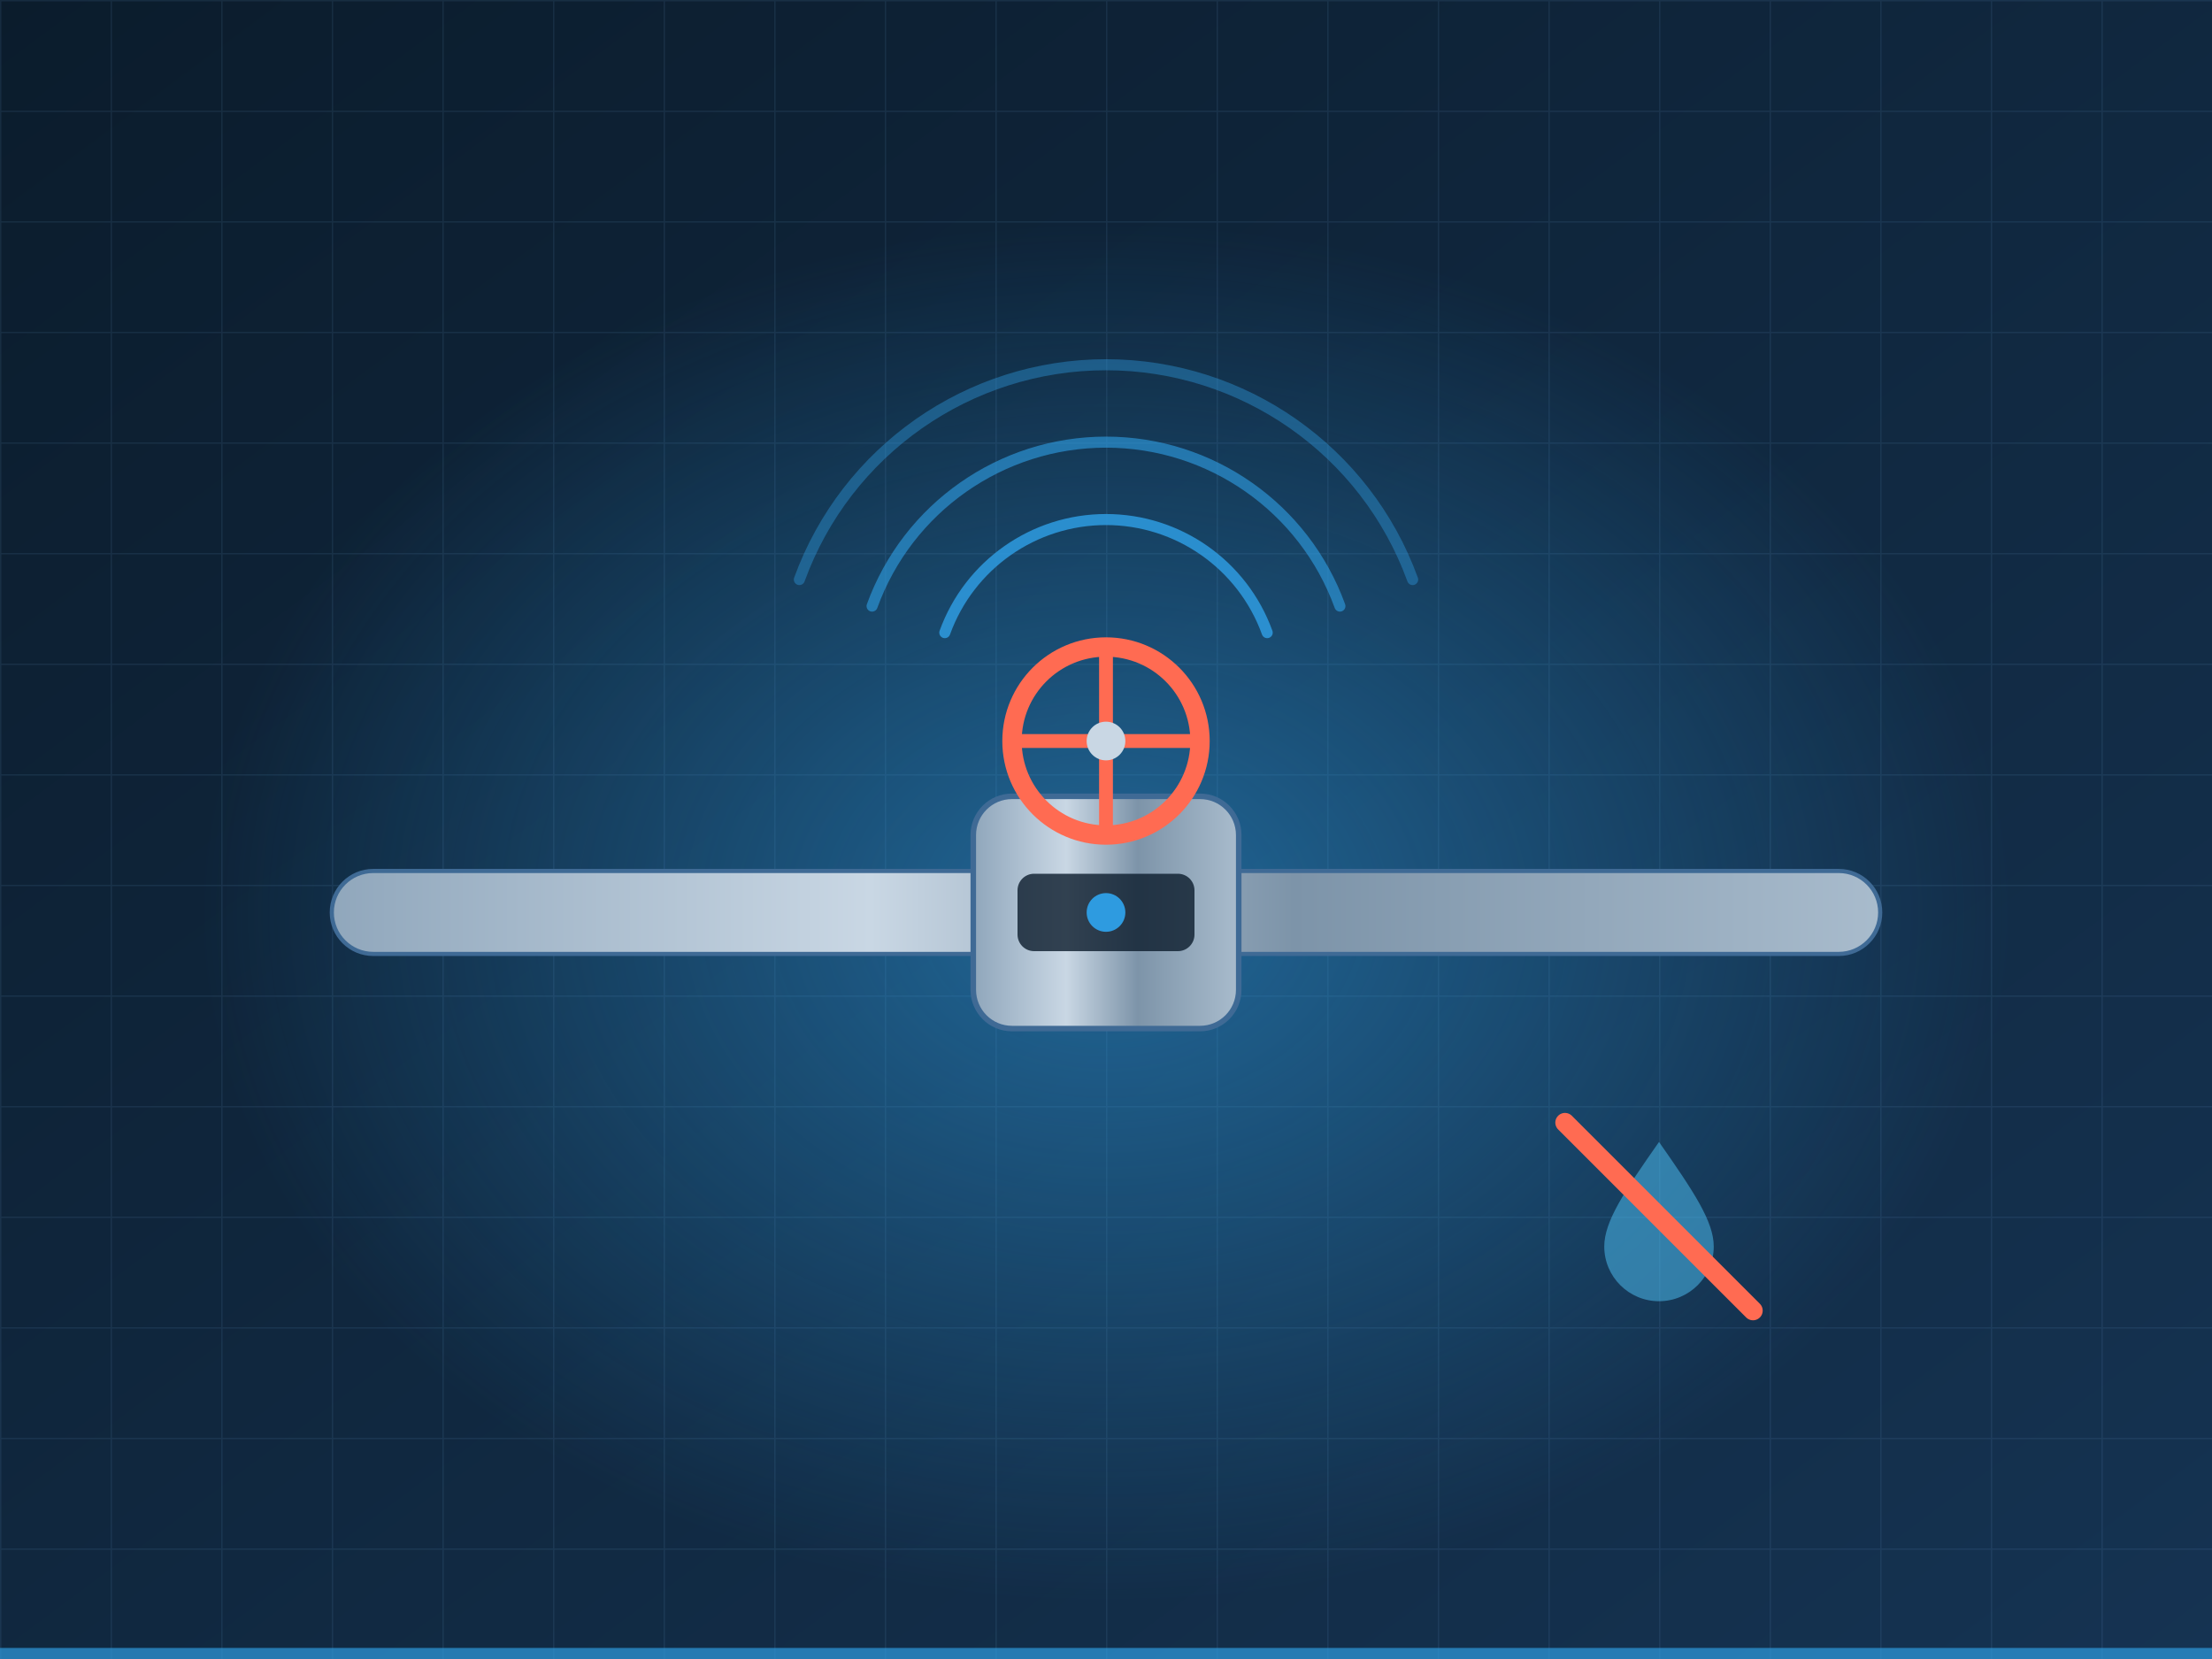
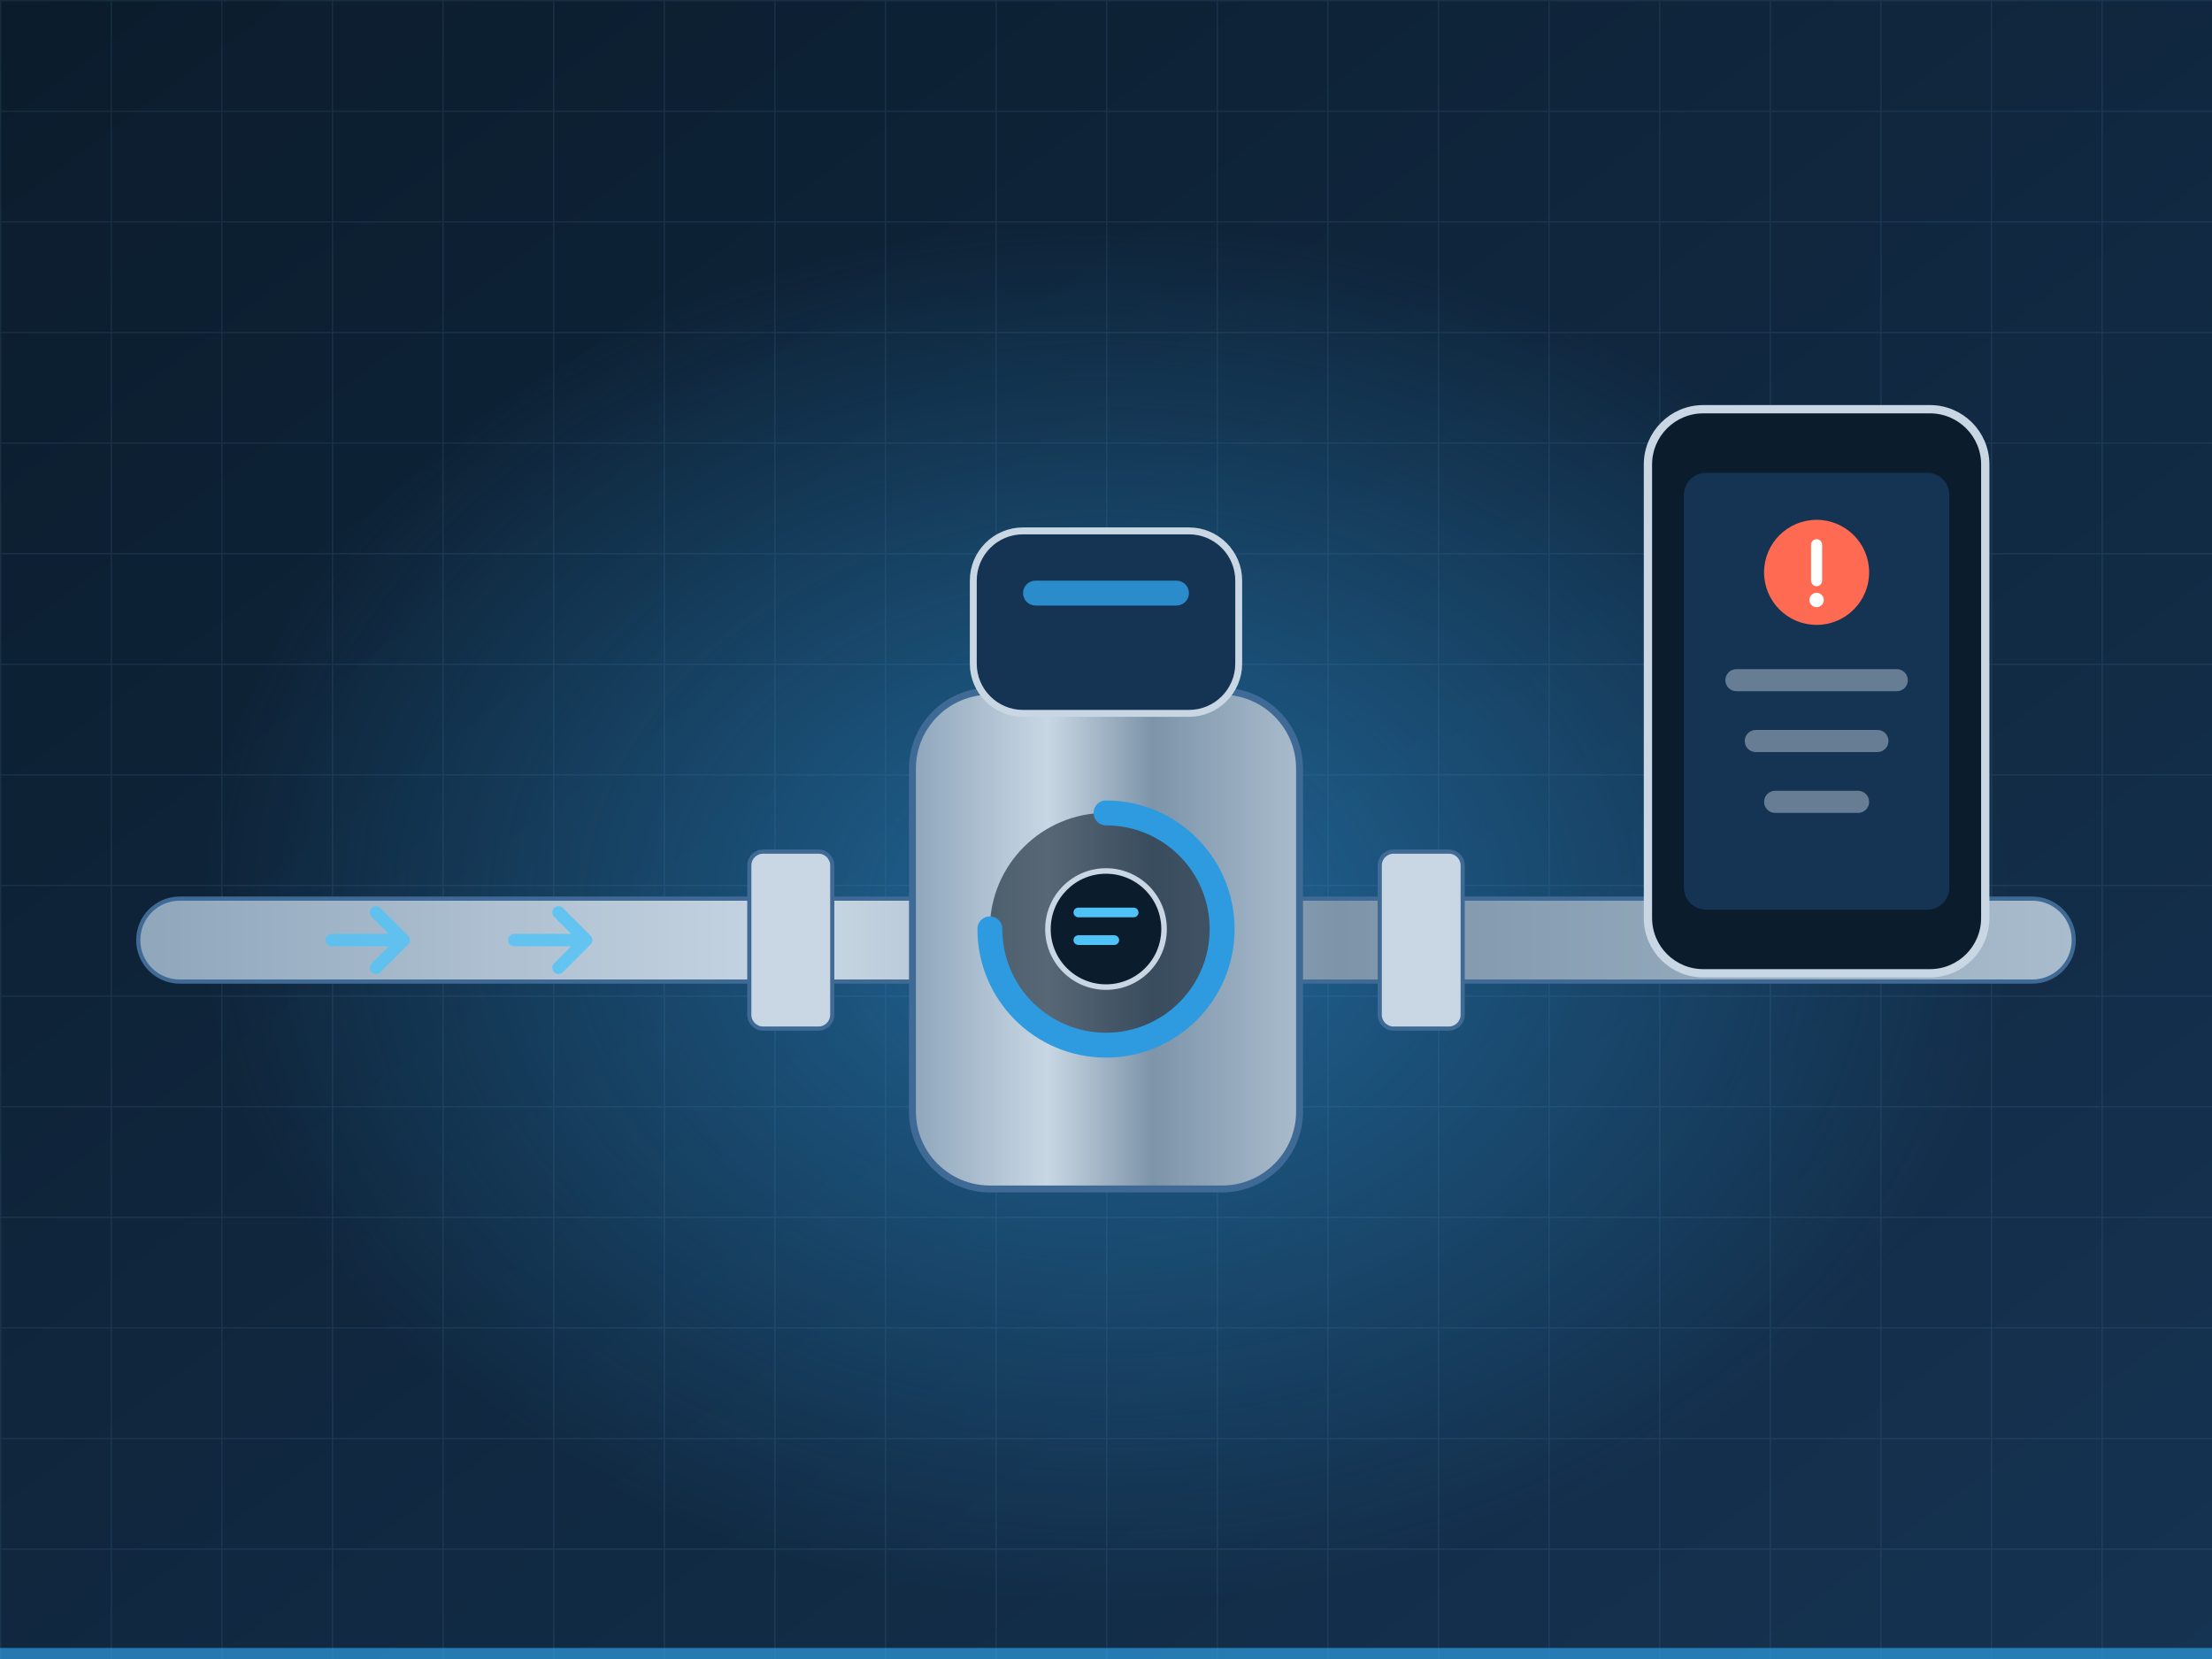
<svg xmlns="http://www.w3.org/2000/svg" viewBox="0 0 800 600" width="800" height="600" role="img">
  <defs>
    <linearGradient id="bg" x1="0" y1="0" x2="1" y2="1">
      <stop offset="0" stop-color="#0b1c2c" />
      <stop offset="1" stop-color="#153352" />
    </linearGradient>
    <linearGradient id="steel" x1="0" y1="0" x2="1" y2="0">
      <stop offset="0" stop-color="#8fa6bb" />
      <stop offset=".35" stop-color="#c9d7e4" />
      <stop offset=".62" stop-color="#7d94a9" />
      <stop offset="1" stop-color="#a9bccd" />
    </linearGradient>
    <linearGradient id="glass" x1="0" y1="0" x2="1" y2="0">
      <stop offset="0" stop-color="#4fc3f7" stop-opacity=".15" />
      <stop offset=".5" stop-color="#4fc3f7" stop-opacity=".45" />
      <stop offset="1" stop-color="#4fc3f7" stop-opacity=".15" />
    </linearGradient>
    <radialGradient id="glow" cx=".5" cy=".5" r=".5">
      <stop offset="0" stop-color="#2e9be0" stop-opacity=".55" />
      <stop offset="1" stop-color="#2e9be0" stop-opacity="0" />
    </radialGradient>
    <pattern id="grid" width="40" height="40" patternUnits="userSpaceOnUse">
      <path d="M40 0H0V40" fill="none" stroke="#7fb6e8" stroke-opacity=".10" stroke-width="1" />
    </pattern>
  </defs>
  <rect width="800" height="600" fill="url(#bg)" />
  <rect width="800" height="600" fill="url(#grid)" />
  <ellipse cx="400" cy="330" rx="330" ry="250" fill="url(#glow)" />
-   <rect x="120" y="315.0" width="560" height="30" rx="15.0" fill="url(#steel)" stroke="#3f6a95" stroke-width="1.5" />
-   <rect x="352" y="288" width="96" height="84" rx="14" fill="url(#steel)" stroke="#3f6a95" stroke-width="2" />
-   <circle cx="400" cy="268" r="34" fill="none" stroke="#ff6b52" stroke-width="7" />
-   <line x1="400" y1="268" x2="430.6" y2="268.0" stroke="#ff6b52" stroke-width="5" stroke-linecap="round" />
-   <line x1="400" y1="268" x2="369.4" y2="268.0" stroke="#ff6b52" stroke-width="5" stroke-linecap="round" />
-   <line x1="400" y1="268" x2="400.0" y2="298.6" stroke="#ff6b52" stroke-width="5" stroke-linecap="round" />
-   <line x1="400" y1="268" x2="400.0" y2="237.4" stroke="#ff6b52" stroke-width="5" stroke-linecap="round" />
-   <circle cx="400" cy="268" r="7" fill="#c9d7e4" />
-   <rect x="368" y="316" width="64" height="28" rx="6" fill="#0b1c2c" opacity=".8" />
-   <circle cx="400" cy="330" r="7" fill="#2e9be0" />
-   <path d="M341.7,228.8 A62,62 0 0 1 458.3,228.8" fill="none" stroke="#2e9be0" stroke-width="4" stroke-linecap="round" opacity="0.85" />
-   <path d="M315.4,219.2 A90,90 0 0 1 484.6,219.2" fill="none" stroke="#2e9be0" stroke-width="4" stroke-linecap="round" opacity="0.63" />
-   <path d="M289.1,209.6 A118,118 0 0 1 510.9,209.6" fill="none" stroke="#2e9be0" stroke-width="4" stroke-linecap="round" opacity="0.41" />
-   <path transform="translate(600,440) scale(0.9)" opacity="0.5" fill="#4fc3f7" d="M0,-30 C14,-10 22,2 22,12 A22,22 0 0 1 -22,12 C-22,2 -14,-10 0,-30 Z" />
-   <line x1="566" y1="406" x2="634" y2="474" stroke="#ff6b52" stroke-width="7" stroke-linecap="round" />
+   <rect x="50" y="325.0" width="700" height="30" rx="15.0" fill="url(#steel)" stroke="#3f6a95" stroke-width="1.5" />
+   <rect x="271" y="308" width="30" height="64" rx="5" fill="#c9d7e4" stroke="#3f6a95" stroke-width="1.5" />
+   <rect x="499" y="308" width="30" height="64" rx="5" fill="#c9d7e4" stroke="#3f6a95" stroke-width="1.5" />
+   <path d="M120,340 h26 m-10,-10 l10,10 l-10,10" fill="none" stroke="#4fc3f7" stroke-width="4.5" stroke-linecap="round" stroke-linejoin="round" opacity=".8" />
+   <path d="M186,340 h26 m-10,-10 l10,10 l-10,10" fill="none" stroke="#4fc3f7" stroke-width="4.5" stroke-linecap="round" stroke-linejoin="round" opacity=".8" />
+   <rect x="330" y="250" width="140" height="180" rx="28" fill="url(#steel)" stroke="#3f6a95" stroke-width="2.5" />
+   <rect x="352" y="192" width="96" height="66" rx="18" fill="#153352" stroke="#c9d7e4" stroke-width="2.5" />
+   <rect x="370" y="210" width="60" height="9" rx="4.5" fill="#2e9be0" opacity=".85" />
+   <circle cx="400" cy="336" r="42" fill="#0b1c2c" opacity=".6" />
+   <circle cx="400" cy="336" r="42" fill="none" stroke="#2e9be0" stroke-width="9" stroke-linecap="round" stroke-dasharray="198 66" transform="rotate(-90 400 336)" />
+   <circle cx="400" cy="336" r="21" fill="#0b1c2c" stroke="#c9d7e4" stroke-width="2" />
+   <path d="M390,330 h20 M390,340 h13" stroke="#4fc3f7" stroke-width="3.5" stroke-linecap="round" />
+   <rect x="596" y="148" width="122" height="204" rx="20" fill="#0b1c2c" stroke="#c9d7e4" stroke-width="3" />
+   <rect x="609" y="171" width="96" height="158" rx="8" fill="#153352" />
+   <circle cx="657" cy="207" r="19" fill="#ff6b52" />
+   <path d="M657,197 v13" stroke="#fff" stroke-width="4" stroke-linecap="round" />
+   <circle cx="657" cy="217" r="2.6" fill="#fff" />
+   <rect x="624.0" y="242" width="66" height="8" rx="4" fill="#c9d7e4" opacity=".45" />
+   <rect x="631.0" y="264" width="52" height="8" rx="4" fill="#c9d7e4" opacity=".45" />
+   <rect x="638.0" y="286" width="38" height="8" rx="4" fill="#c9d7e4" opacity=".45" />
  <rect x="0" y="596" width="800" height="4" fill="#2e9be0" opacity=".7" />
</svg>
